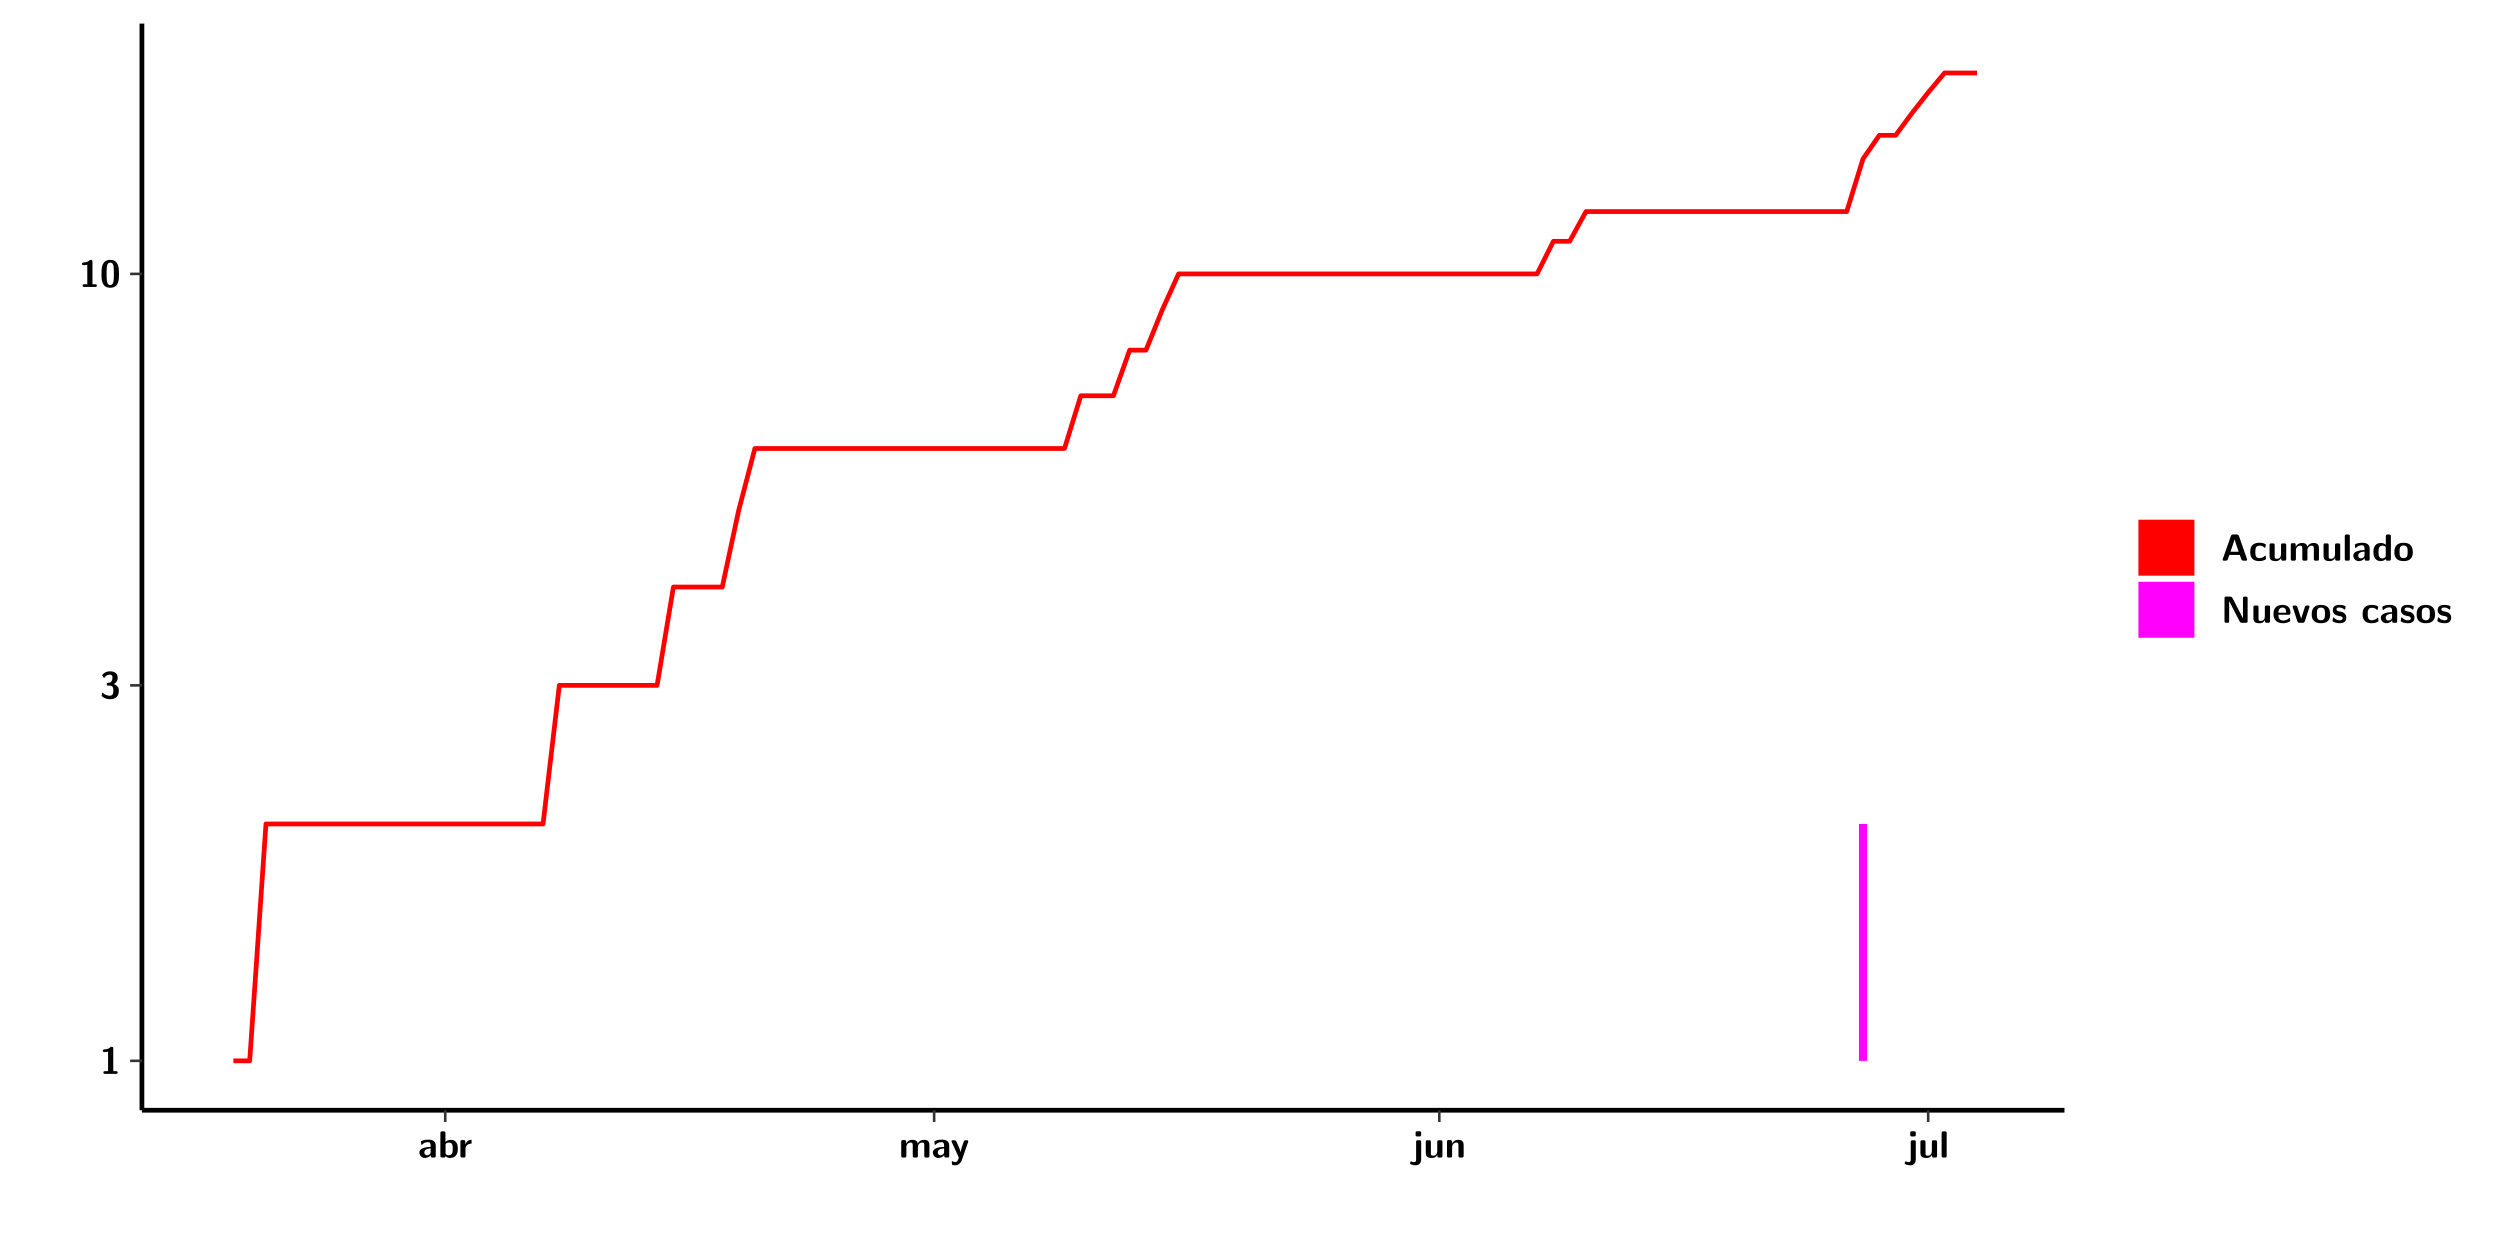
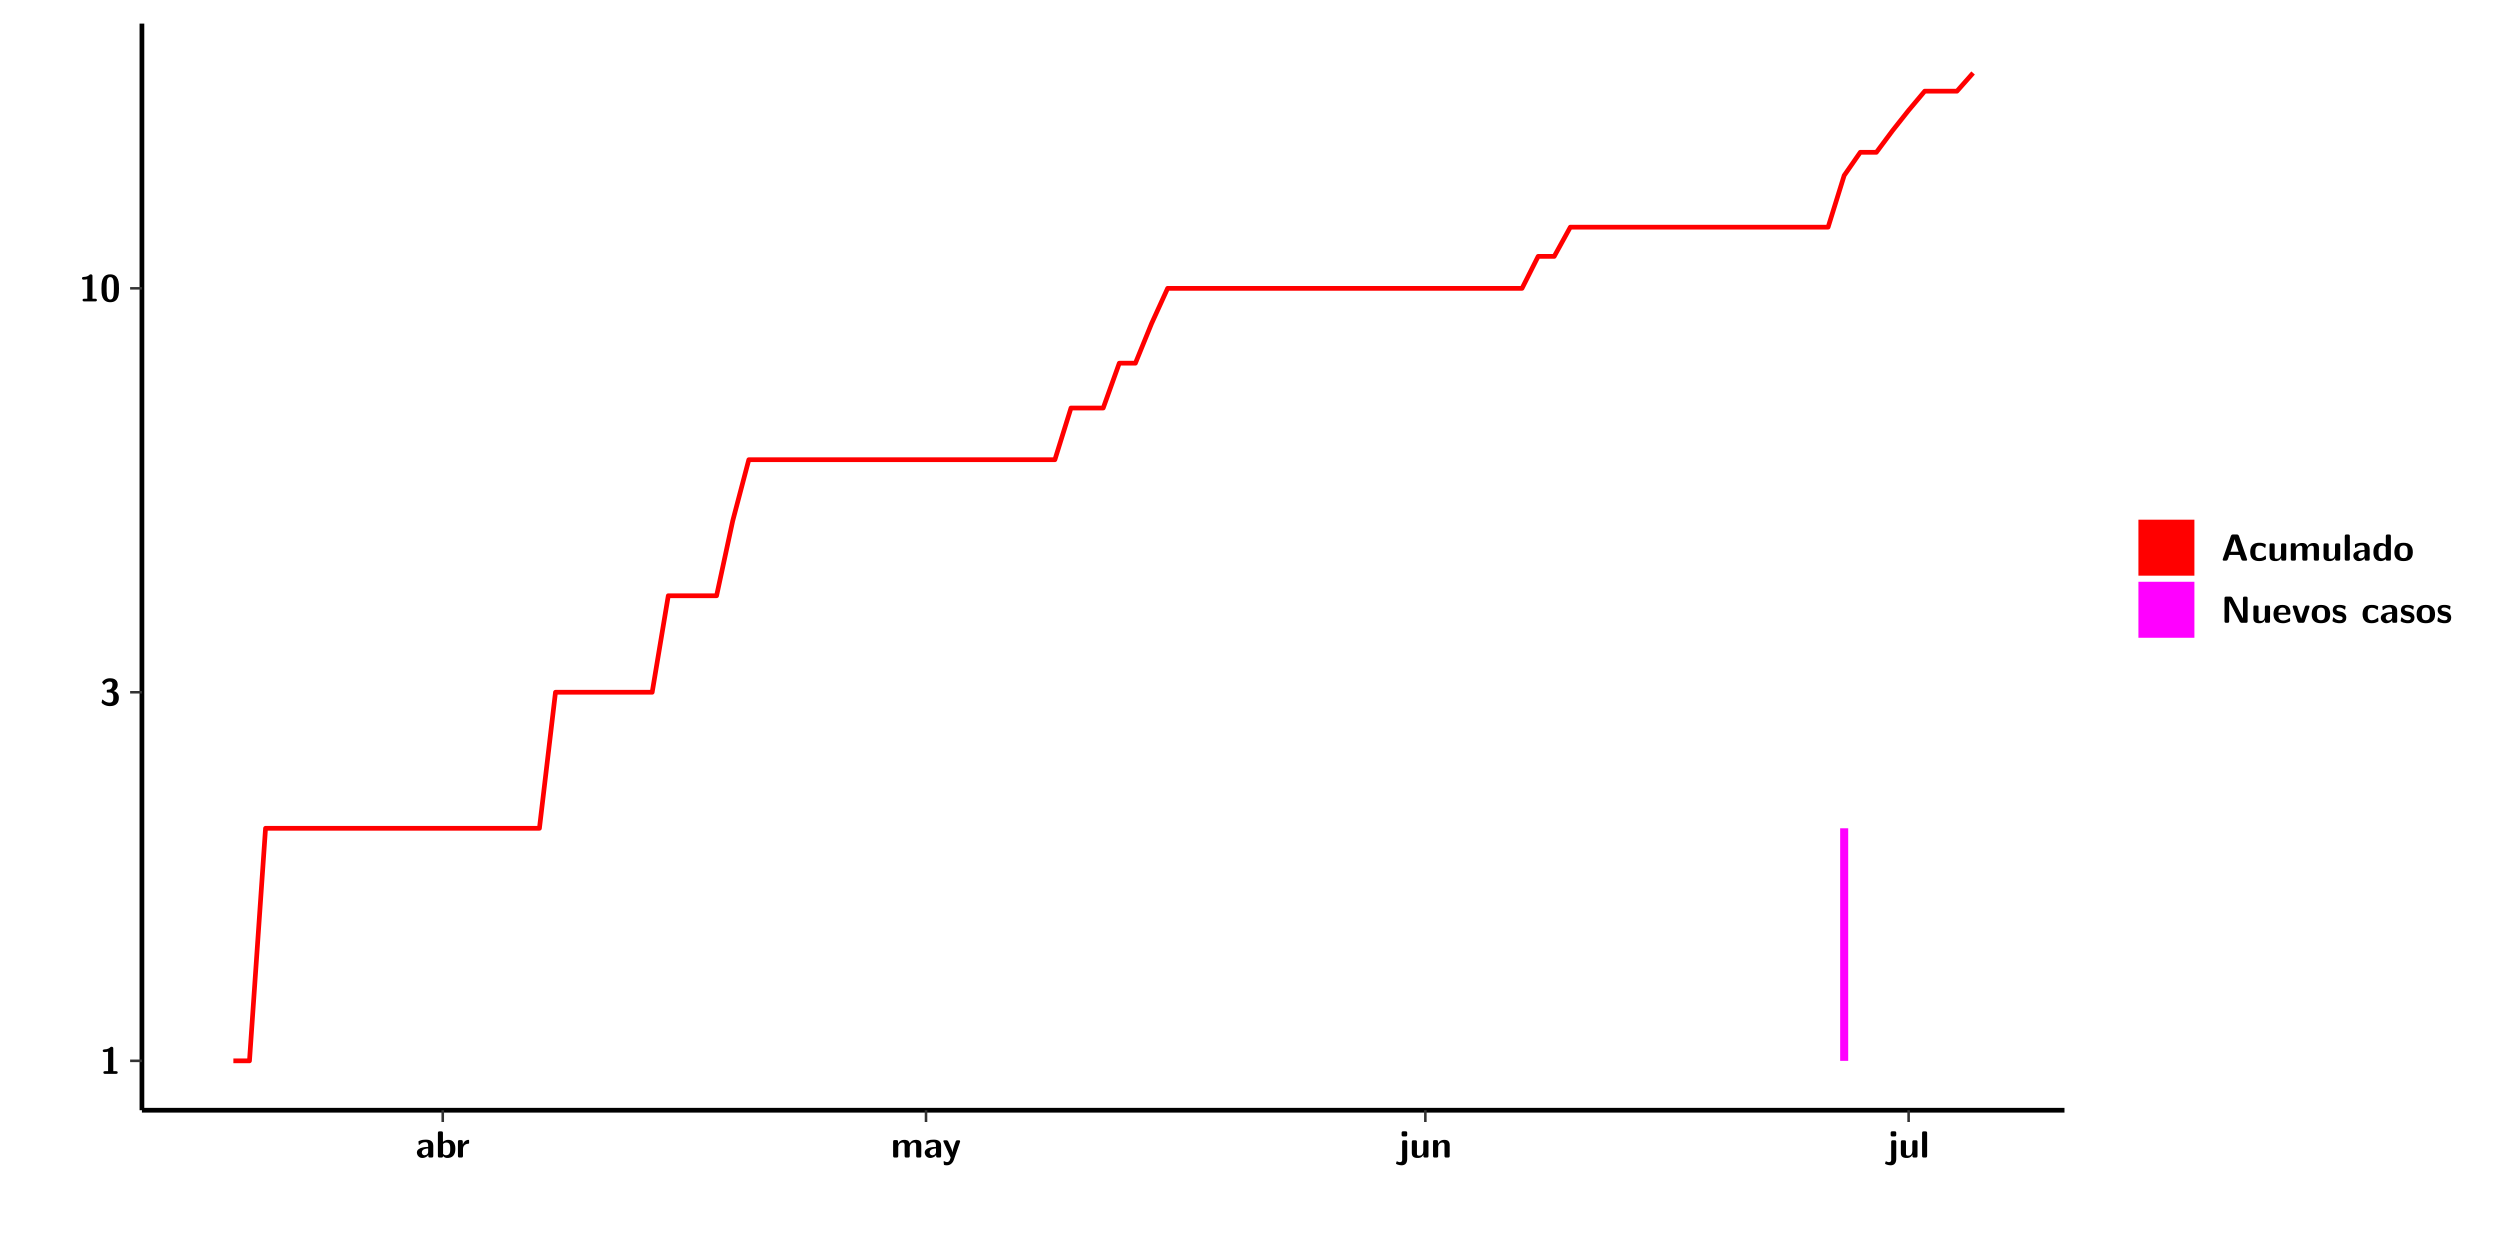
<svg xmlns="http://www.w3.org/2000/svg" xmlns:xlink="http://www.w3.org/1999/xlink" width="579.653pt" height="288pt" viewBox="0 0 579.653 288" version="1.1">
  <defs>
    <g>
      <symbol overflow="visible" id="glyph0-0">
        <path style="stroke:none;" d="" />
      </symbol>
      <symbol overflow="visible" id="glyph0-1">
        <path style="stroke:none;" d="M 3.109 -5.859 C 3.109 -6.016 3.109 -6.281 2.719 -6.281 C 2.547 -6.281 2.516 -6.266 2.406 -6.156 C 2.25 -6.016 1.922 -5.688 1.047 -5.672 C 0.891 -5.672 0.672 -5.609 0.672 -5.359 C 0.672 -5.047 0.969 -5.047 1.094 -5.047 C 1.344 -5.047 1.656 -5.078 1.906 -5.156 L 1.906 -0.625 L 1.234 -0.625 C 1.109 -0.625 0.812 -0.625 0.812 -0.312 C 0.812 0 1.109 0 1.234 0 L 3.719 0 C 3.828 0 4.141 0 4.141 -0.312 C 4.141 -0.625 3.828 -0.625 3.719 -0.625 L 3.109 -0.625 Z M 3.109 -5.859 " />
      </symbol>
      <symbol overflow="visible" id="glyph0-2">
        <path style="stroke:none;" d="M 0.844 -4.859 C 0.906 -4.766 0.953 -4.766 0.969 -4.766 C 1.031 -4.766 1.047 -4.797 1.094 -4.859 C 1.547 -5.5 2.172 -5.5 2.281 -5.5 C 2.844 -5.5 2.922 -5.203 2.922 -4.781 C 2.922 -4.656 2.922 -4.234 2.641 -3.906 C 2.438 -3.656 2.219 -3.641 1.953 -3.625 C 1.859 -3.609 1.688 -3.609 1.672 -3.578 C 1.609 -3.562 1.609 -3.5 1.609 -3.359 L 1.609 -3.203 C 1.609 -2.984 1.609 -2.969 1.844 -2.969 L 2.219 -2.969 C 3.031 -2.969 3.125 -2.469 3.125 -1.797 C 3.125 -1.203 3.062 -0.625 2.266 -0.625 C 1.984 -0.625 1.328 -0.688 0.75 -1.25 C 0.672 -1.328 0.656 -1.328 0.625 -1.328 C 0.531 -1.328 0.516 -1.25 0.516 -1.234 C 0.516 -1.234 0.406 -0.672 0.406 -0.625 C 0.406 -0.516 1.156 0.188 2.312 0.188 C 3.812 0.188 4.406 -0.609 4.406 -1.781 C 4.406 -2.562 3.984 -3.109 3.203 -3.297 C 3.906 -3.688 4.141 -4.266 4.141 -4.766 C 4.141 -6.156 2.891 -6.281 2.328 -6.281 C 1.125 -6.281 0.531 -5.422 0.531 -5.344 C 0.531 -5.297 0.594 -5.219 0.594 -5.219 Z M 0.844 -4.859 " />
      </symbol>
      <symbol overflow="visible" id="glyph0-3">
        <path style="stroke:none;" d="M 4.438 -3 C 4.438 -4.203 4.438 -6.281 2.406 -6.281 C 0.375 -6.281 0.375 -4.219 0.375 -3 C 0.375 -1.812 0.375 0.188 2.406 0.188 C 4.438 0.188 4.438 -1.781 4.438 -3 Z M 2.406 -0.438 C 1.75 -0.438 1.656 -1.25 1.625 -1.484 C 1.562 -1.953 1.562 -2.766 1.562 -3.125 C 1.562 -3.641 1.562 -4.203 1.625 -4.641 C 1.641 -4.875 1.734 -5.641 2.406 -5.641 C 3.047 -5.641 3.156 -4.906 3.188 -4.734 C 3.25 -4.281 3.25 -3.594 3.25 -3.125 C 3.25 -2.625 3.25 -1.953 3.188 -1.469 C 3.156 -1.234 3.062 -0.438 2.406 -0.438 Z M 2.406 -0.438 " />
      </symbol>
      <symbol overflow="visible" id="glyph0-4">
        <path style="stroke:none;" d="M 4.062 -2.766 C 4.062 -4.156 2.734 -4.156 2.297 -4.156 C 1.891 -4.156 1.453 -4.125 0.859 -3.891 C 0.672 -3.797 0.625 -3.781 0.625 -3.688 C 0.625 -3.625 0.688 -3.109 0.688 -3.047 C 0.703 -2.984 0.75 -2.938 0.812 -2.938 C 0.844 -2.938 0.875 -2.969 0.906 -3 C 1.281 -3.391 1.719 -3.578 2.266 -3.578 C 2.734 -3.578 2.875 -3.297 2.875 -2.781 L 2.875 -2.469 C 2.562 -2.469 0.266 -2.453 0.266 -1.172 C 0.266 -0.547 0.766 0.094 1.531 0.094 C 1.828 0.094 2.484 0.016 2.906 -0.594 L 2.906 -0.422 C 2.906 -0.141 2.969 0 3.328 0 L 3.641 0 C 3.984 0 4.062 -0.109 4.062 -0.422 Z M 2.875 -1.344 C 2.875 -0.531 2.047 -0.531 2.016 -0.531 C 1.641 -0.531 1.406 -0.844 1.406 -1.188 C 1.406 -2.047 2.625 -2.109 2.875 -2.109 Z M 2.875 -1.344 " />
      </symbol>
      <symbol overflow="visible" id="glyph0-5">
        <path style="stroke:none;" d="M 1.703 -5.656 C 1.703 -5.938 1.641 -6.078 1.281 -6.078 L 0.953 -6.078 C 0.641 -6.078 0.531 -5.984 0.531 -5.656 L 0.531 -0.422 C 0.531 -0.109 0.625 0 0.953 0 L 1.312 0 C 1.453 0 1.719 0 1.734 -0.344 C 2.125 0.094 2.578 0.094 2.719 0.094 C 4.578 0.094 4.578 -1.594 4.578 -2.031 C 4.578 -2.453 4.578 -4.109 2.938 -4.109 C 2.219 -4.109 1.781 -3.703 1.703 -3.625 Z M 1.734 -3.172 C 1.844 -3.281 2.109 -3.484 2.5 -3.484 C 3.391 -3.484 3.391 -2.672 3.391 -2.016 C 3.391 -1.375 3.391 -0.531 2.406 -0.531 C 2.047 -0.531 1.828 -0.75 1.734 -0.875 Z M 1.734 -3.172 " />
      </symbol>
      <symbol overflow="visible" id="glyph0-6">
        <path style="stroke:none;" d="M 1.703 -2.016 C 1.703 -2.844 2.391 -3.188 2.938 -3.219 C 3.109 -3.234 3.125 -3.234 3.125 -3.469 L 3.125 -3.875 C 3.125 -4.047 3.125 -4.109 2.969 -4.109 C 2.719 -4.109 2.078 -4.031 1.672 -3.078 L 1.656 -3.078 L 1.656 -3.641 C 1.656 -3.922 1.594 -4.062 1.234 -4.062 L 0.953 -4.062 C 0.641 -4.062 0.531 -3.969 0.531 -3.641 L 0.531 -0.422 C 0.531 -0.109 0.625 0 0.953 0 L 1.281 0 C 1.609 0 1.703 -0.109 1.703 -0.422 Z M 1.703 -2.016 " />
      </symbol>
      <symbol overflow="visible" id="glyph0-7">
        <path style="stroke:none;" d="M 7.062 -2.844 C 7.062 -3.75 6.672 -4.109 5.781 -4.109 C 5.156 -4.109 4.688 -3.828 4.359 -3.25 C 4.219 -4.078 3.484 -4.109 3.109 -4.109 C 2.938 -4.109 2.578 -4.109 2.188 -3.828 C 1.906 -3.625 1.734 -3.344 1.672 -3.203 L 1.672 -3.641 C 1.672 -3.922 1.609 -4.062 1.25 -4.062 L 0.953 -4.062 C 0.625 -4.062 0.531 -3.969 0.531 -3.641 L 0.531 -0.422 C 0.531 -0.109 0.625 0 0.953 0 L 1.297 0 C 1.625 0 1.719 -0.109 1.719 -0.422 L 1.719 -2.359 C 1.719 -3.141 2.25 -3.484 2.688 -3.484 C 3.109 -3.484 3.203 -3.297 3.203 -2.828 L 3.203 -0.422 C 3.203 -0.109 3.297 0 3.625 0 L 3.969 0 C 4.297 0 4.391 -0.109 4.391 -0.422 L 4.391 -2.359 C 4.391 -3.141 4.922 -3.484 5.359 -3.484 C 5.781 -3.484 5.875 -3.297 5.875 -2.828 L 5.875 -0.422 C 5.875 -0.109 5.969 0 6.297 0 L 6.641 0 C 6.984 0 7.062 -0.109 7.062 -0.422 Z M 7.062 -2.844 " />
      </symbol>
      <symbol overflow="visible" id="glyph0-8">
        <path style="stroke:none;" d="M 4.109 -3.609 C 4.141 -3.719 4.141 -3.734 4.141 -3.781 C 4.141 -4.016 3.906 -4.016 3.797 -4.016 L 3.609 -4.016 C 3.469 -4.016 3.266 -4.016 3.141 -3.812 C 3.109 -3.766 2.406 -1.828 2.359 -1.25 L 2.344 -1.25 C 2.312 -1.672 1.953 -2.484 1.562 -3.328 C 1.328 -3.891 1.266 -4.016 0.828 -4.016 L 0.594 -4.016 C 0.469 -4.016 0.25 -4.016 0.25 -3.781 C 0.25 -3.75 0.281 -3.688 0.297 -3.641 L 1.953 0 C 1.891 0.188 1.859 0.281 1.828 0.375 C 1.734 0.656 1.578 1.047 1.109 1.047 C 0.812 1.047 0.609 0.922 0.516 0.875 C 0.469 0.844 0.453 0.828 0.422 0.828 C 0.391 0.828 0.312 0.859 0.312 0.969 C 0.312 1.031 0.375 1.641 0.391 1.672 C 0.469 1.781 0.953 1.797 1.094 1.797 C 2.172 1.797 2.609 0.766 2.672 0.547 Z M 4.109 -3.609 " />
      </symbol>
      <symbol overflow="visible" id="glyph0-9">
        <path style="stroke:none;" d="M 1.969 -5.672 C 1.969 -5.953 1.906 -6.094 1.547 -6.094 L 1.094 -6.094 C 0.766 -6.094 0.672 -5.984 0.672 -5.672 L 0.672 -5.312 C 0.672 -5.031 0.734 -4.891 1.094 -4.891 L 1.547 -4.891 C 1.875 -4.891 1.969 -5 1.969 -5.312 Z M 0.797 0.484 C 0.797 0.703 0.797 1.062 0.25 1.062 C 0.156 1.062 -0.094 1.031 -0.266 0.922 C -0.359 0.875 -0.375 0.875 -0.406 0.875 C -0.484 0.875 -0.5 0.922 -0.547 1.094 C -0.609 1.281 -0.625 1.359 -0.625 1.391 C -0.625 1.547 0.109 1.797 0.656 1.797 C 1.625 1.797 1.969 1.141 1.969 0.281 L 1.969 -3.594 C 1.969 -3.875 1.906 -4.016 1.547 -4.016 L 1.219 -4.016 C 0.891 -4.016 0.797 -3.906 0.797 -3.594 Z M 0.797 0.484 " />
      </symbol>
      <symbol overflow="visible" id="glyph0-10">
        <path style="stroke:none;" d="M 4.391 -3.594 C 4.391 -3.875 4.328 -4.016 3.969 -4.016 L 3.609 -4.016 C 3.281 -4.016 3.188 -3.906 3.188 -3.594 L 3.188 -1.516 C 3.188 -0.938 2.891 -0.438 2.266 -0.438 C 1.766 -0.438 1.719 -0.562 1.719 -1.031 L 1.719 -3.594 C 1.719 -3.875 1.656 -4.016 1.297 -4.016 L 0.953 -4.016 C 0.625 -4.016 0.531 -3.922 0.531 -3.594 L 0.531 -1.109 C 0.531 -0.172 1.031 0.094 1.953 0.094 C 2.188 0.094 2.812 0.094 3.219 -0.656 L 3.219 -0.422 C 3.219 -0.141 3.281 0 3.641 0 L 3.969 0 C 4.297 0 4.391 -0.109 4.391 -0.422 Z M 4.391 -3.594 " />
      </symbol>
      <symbol overflow="visible" id="glyph0-11">
        <path style="stroke:none;" d="M 4.391 -2.844 C 4.391 -3.75 4 -4.109 3.109 -4.109 C 2.188 -4.109 1.781 -3.438 1.672 -3.203 L 1.672 -3.641 C 1.672 -3.922 1.609 -4.062 1.25 -4.062 L 0.953 -4.062 C 0.625 -4.062 0.531 -3.969 0.531 -3.641 L 0.531 -0.422 C 0.531 -0.109 0.625 0 0.953 0 L 1.297 0 C 1.625 0 1.719 -0.109 1.719 -0.422 L 1.719 -2.359 C 1.719 -3.125 2.219 -3.484 2.688 -3.484 C 3.109 -3.484 3.188 -3.281 3.188 -2.828 L 3.188 -0.422 C 3.188 -0.141 3.25 0 3.609 0 L 3.969 0 C 4.297 0 4.391 -0.109 4.391 -0.422 Z M 4.391 -2.844 " />
      </symbol>
      <symbol overflow="visible" id="glyph0-12">
        <path style="stroke:none;" d="M 1.703 -5.656 C 1.703 -5.938 1.641 -6.078 1.281 -6.078 L 0.953 -6.078 C 0.641 -6.078 0.531 -5.984 0.531 -5.656 L 0.531 -0.422 C 0.531 -0.109 0.625 0 0.953 0 L 1.281 0 C 1.609 0 1.703 -0.109 1.703 -0.422 Z M 1.703 -5.656 " />
      </symbol>
      <symbol overflow="visible" id="glyph0-13">
        <path style="stroke:none;" d="M 4.156 -5.703 C 4.031 -6.078 3.766 -6.078 3.594 -6.078 L 2.828 -6.078 C 2.641 -6.078 2.391 -6.078 2.266 -5.703 L 0.406 -0.406 C 0.375 -0.297 0.375 -0.281 0.375 -0.234 C 0.375 0 0.594 0 0.703 0 L 1.031 0 C 1.188 0 1.453 0 1.578 -0.344 L 1.922 -1.328 L 4.344 -1.328 L 4.641 -0.484 C 4.75 -0.172 4.812 0 5.234 0 L 5.703 0 C 5.828 0 6.047 0 6.047 -0.234 C 6.047 -0.281 6.047 -0.297 6 -0.406 Z M 2.812 -3.938 C 2.938 -4.328 3.062 -4.656 3.125 -4.969 L 3.141 -4.969 C 3.188 -4.766 3.188 -4.75 3.25 -4.547 L 4.078 -2.078 L 2.188 -2.078 Z M 2.812 -3.938 " />
      </symbol>
      <symbol overflow="visible" id="glyph0-14">
        <path style="stroke:none;" d="M 4 -0.438 C 4 -0.531 3.969 -0.938 3.953 -1.047 C 3.953 -1.078 3.938 -1.172 3.844 -1.172 C 3.812 -1.172 3.797 -1.172 3.703 -1.078 C 3.562 -0.953 3.141 -0.594 2.422 -0.594 C 1.516 -0.594 1.516 -1.469 1.516 -2.031 C 1.516 -2.75 1.562 -3.484 2.453 -3.484 C 3.031 -3.484 3.266 -3.344 3.578 -3.078 C 3.688 -2.984 3.703 -2.984 3.734 -2.984 C 3.828 -2.984 3.844 -3.062 3.844 -3.094 C 3.859 -3.172 3.953 -3.656 3.953 -3.703 C 3.953 -3.781 3.891 -3.812 3.75 -3.891 C 3.328 -4.078 3.062 -4.156 2.453 -4.156 C 1.141 -4.156 0.328 -3.547 0.328 -2.016 C 0.328 -0.562 1.078 0.094 2.406 0.094 C 2.641 0.094 3.172 0.094 3.75 -0.203 C 4 -0.344 4 -0.344 4 -0.438 Z M 4 -0.438 " />
      </symbol>
      <symbol overflow="visible" id="glyph0-15">
        <path style="stroke:none;" d="M 4.375 -5.656 C 4.375 -5.938 4.312 -6.078 3.953 -6.078 L 3.625 -6.078 C 3.297 -6.078 3.203 -5.969 3.203 -5.656 L 3.203 -3.672 C 2.812 -4.047 2.375 -4.109 2.109 -4.109 C 0.328 -4.109 0.328 -2.422 0.328 -2 C 0.328 -1.594 0.328 0.094 2.062 0.094 C 2.422 0.094 2.812 -0.016 3.188 -0.406 C 3.188 -0.094 3.297 0 3.609 0 L 3.953 0 C 4.281 0 4.375 -0.109 4.375 -0.422 Z M 3.188 -1.094 C 3.188 -0.953 3.188 -0.875 2.922 -0.688 C 2.703 -0.547 2.5 -0.531 2.406 -0.531 C 1.516 -0.531 1.516 -1.344 1.516 -2 C 1.516 -2.656 1.516 -3.484 2.5 -3.484 C 2.75 -3.484 2.984 -3.391 3.188 -3.203 Z M 3.188 -1.094 " />
      </symbol>
      <symbol overflow="visible" id="glyph0-16">
        <path style="stroke:none;" d="M 4.547 -1.969 C 4.547 -3.406 3.844 -4.156 2.406 -4.156 C 0.953 -4.156 0.266 -3.391 0.266 -1.969 C 0.266 -0.547 1.031 0.094 2.406 0.094 C 3.781 0.094 4.547 -0.531 4.547 -1.969 Z M 2.406 -0.594 C 1.469 -0.594 1.469 -1.375 1.469 -2.078 C 1.469 -2.75 1.469 -3.531 2.406 -3.531 C 3.344 -3.531 3.344 -2.766 3.344 -2.078 C 3.344 -1.391 3.344 -0.594 2.406 -0.594 Z M 2.406 -0.594 " />
      </symbol>
      <symbol overflow="visible" id="glyph0-17">
        <path style="stroke:none;" d="M 2.656 -5.734 C 2.469 -6.078 2.203 -6.078 2.031 -6.078 L 1.219 -6.078 C 0.906 -6.078 0.797 -5.984 0.797 -5.656 L 0.797 -0.422 C 0.797 -0.109 0.891 0 1.219 0 L 1.453 0 C 1.781 0 1.875 -0.109 1.875 -0.422 L 1.875 -5.016 L 1.891 -5.016 L 4.297 -0.344 C 4.484 0 4.75 0 4.922 0 L 5.734 0 C 6.062 0 6.156 -0.109 6.156 -0.422 L 6.156 -5.656 C 6.156 -5.938 6.094 -6.078 5.734 -6.078 L 5.5 -6.078 C 5.156 -6.078 5.078 -5.969 5.078 -5.656 L 5.078 -1.062 L 5.062 -1.062 Z M 2.656 -5.734 " />
      </symbol>
      <symbol overflow="visible" id="glyph0-18">
        <path style="stroke:none;" d="M 3.781 -1.875 C 3.984 -1.875 4.203 -1.891 4.203 -2.281 C 4.203 -3.406 3.672 -4.156 2.359 -4.156 C 0.969 -4.156 0.266 -3.375 0.266 -2.047 C 0.266 -0.609 1.109 0.094 2.484 0.094 C 2.812 0.094 3.312 0.047 3.891 -0.234 C 4.078 -0.328 4.141 -0.359 4.141 -0.469 C 4.141 -0.531 4.125 -0.781 4.109 -0.844 C 4.078 -1.125 4.062 -1.125 3.984 -1.125 C 3.953 -1.125 3.938 -1.125 3.844 -1.047 C 3.328 -0.594 2.797 -0.531 2.516 -0.531 C 1.531 -0.531 1.422 -1.312 1.391 -1.875 Z M 1.406 -2.344 C 1.422 -2.875 1.609 -3.531 2.359 -3.531 C 3.062 -3.531 3.203 -3.031 3.219 -2.344 Z M 1.406 -2.344 " />
      </symbol>
      <symbol overflow="visible" id="glyph0-19">
        <path style="stroke:none;" d="M 4.109 -3.609 C 4.141 -3.719 4.141 -3.75 4.141 -3.766 C 4.141 -4.016 3.922 -4.016 3.797 -4.016 L 3.609 -4.016 C 3.25 -4.016 3.141 -3.891 3.062 -3.641 L 2.203 -0.984 L 1.328 -3.641 C 1.266 -3.828 1.203 -4.016 0.781 -4.016 L 0.578 -4.016 C 0.453 -4.016 0.234 -4.016 0.234 -3.766 C 0.234 -3.75 0.234 -3.719 0.266 -3.609 L 1.312 -0.375 C 1.438 0 1.703 0 1.859 0 L 2.5 0 C 2.672 0 2.938 0 3.062 -0.375 Z M 4.109 -3.609 " />
      </symbol>
      <symbol overflow="visible" id="glyph0-20">
        <path style="stroke:none;" d="M 3.469 -1.234 C 3.469 -1.734 3.203 -2.031 3.047 -2.172 C 2.703 -2.484 2.391 -2.547 2.031 -2.609 C 1.547 -2.703 1.188 -2.766 1.188 -3.109 C 1.188 -3.469 1.484 -3.547 1.828 -3.547 C 2.406 -3.547 2.719 -3.328 2.953 -3.125 C 3.047 -3.047 3.062 -3.047 3.094 -3.047 C 3.188 -3.047 3.203 -3.125 3.203 -3.156 C 3.219 -3.219 3.312 -3.719 3.312 -3.766 C 3.312 -3.906 2.844 -4.031 2.75 -4.062 C 2.406 -4.156 2.125 -4.156 1.891 -4.156 C 1.5 -4.156 0.328 -4.156 0.328 -2.906 C 0.328 -2.484 0.516 -2.219 0.75 -2 C 1.062 -1.734 1.406 -1.672 1.906 -1.562 C 2.156 -1.531 2.609 -1.453 2.609 -1.062 C 2.609 -0.656 2.266 -0.594 1.922 -0.594 C 1.531 -0.594 1.047 -0.703 0.625 -1.188 C 0.594 -1.234 0.562 -1.266 0.516 -1.266 C 0.422 -1.266 0.406 -1.188 0.391 -1.125 C 0.375 -1.016 0.266 -0.516 0.266 -0.422 C 0.266 -0.266 0.922 -0.062 0.922 -0.047 C 1.406 0.094 1.766 0.094 1.922 0.094 C 2.359 0.094 3.469 0.062 3.469 -1.234 Z M 3.469 -1.234 " />
      </symbol>
    </g>
    <clipPath id="clip1">
      <path d="M 0 0 L 576.008 0 L 576.008 288 L 0 288 Z M 0 0 " />
    </clipPath>
    <clipPath id="clip2">
      <path d="M 32.906 5.477 L 478.672 5.477 L 478.672 257.414 L 32.906 257.414 Z M 32.906 5.477 " />
    </clipPath>
  </defs>
  <g id="surface1">
    <g clip-path="url(#clip1)" clip-rule="nonzero">
      <path style="fill-rule:nonzero;fill:rgb(100%,100%,100%);fill-opacity:1;stroke-width:0.598;stroke-linecap:round;stroke-linejoin:round;stroke:rgb(100%,100%,100%);stroke-opacity:1;stroke-miterlimit:10;" d="M 0 0 L 0 288.004 L 576.008 288.004 L 576.008 0 Z M 0 0 " transform="matrix(1,0,0,-1,0,288)" />
    </g>
    <g clip-path="url(#clip2)" clip-rule="nonzero">
      <path style=" stroke:none;fill-rule:nonzero;fill:rgb(100%,100%,100%);fill-opacity:1;" d="M 32.906 257.414 L 32.906 5.477 L 478.672 5.477 L 478.672 257.414 Z M 32.906 257.414 " />
    </g>
-     <path style=" stroke:none;fill-rule:nonzero;fill:rgb(100%,0%,100%);fill-opacity:1;" d="M 431.02 245.969 L 431.02 191.043 L 432.902 191.043 L 432.902 245.969 Z M 431.02 245.969 " />
-     <path style="fill:none;stroke-width:1.096;stroke-linecap:butt;stroke-linejoin:round;stroke:rgb(100%,0%,0%);stroke-opacity:1;stroke-miterlimit:10;" d="M 54.117 42.031 L 57.895 42.031 L 61.668 96.957 L 125.91 96.957 L 129.684 129.086 L 152.352 129.086 L 156.137 151.883 L 167.465 151.883 L 171.25 169.566 L 175.027 184.012 L 246.816 184.012 L 250.594 196.238 L 258.156 196.238 L 261.93 206.816 L 265.707 206.816 L 269.484 216.141 L 273.27 224.492 L 356.387 224.492 L 360.176 232.055 L 363.949 232.055 L 367.727 238.945 L 428.18 238.945 L 431.957 251.16 L 435.742 256.621 L 439.516 256.621 L 443.293 261.742 L 447.07 266.543 L 450.855 271.078 L 458.406 271.078 " transform="matrix(1,0,0,-1,0,288)" />
+     <path style=" stroke:none;fill-rule:nonzero;fill:rgb(100%,0%,100%);fill-opacity:1;" d="M 426.664 245.969 L 426.664 192.047 L 428.527 192.047 L 428.527 245.969 Z M 426.664 245.969 " />
+     <path style="fill:none;stroke-width:1.096;stroke-linecap:butt;stroke-linejoin:round;stroke:rgb(100%,0%,0%);stroke-opacity:1;stroke-miterlimit:10;" d="M 54.109 42.031 L 57.844 42.031 L 61.57 95.953 L 125.074 95.953 L 128.797 127.492 L 151.215 127.492 L 154.949 149.871 L 166.148 149.871 L 169.887 167.227 L 173.621 181.41 L 244.586 181.41 L 248.32 193.398 L 255.793 193.398 L 259.52 203.789 L 263.258 203.789 L 266.992 212.953 L 270.727 221.145 L 352.902 221.145 L 356.637 228.555 L 360.363 228.555 L 364.098 235.332 L 423.867 235.332 L 427.594 247.316 L 431.328 252.688 L 435.062 252.688 L 438.801 257.707 L 442.535 262.418 L 446.273 266.863 L 453.746 266.863 L 457.48 271.078 " transform="matrix(1,0,0,-1,0,288)" />
    <path style="fill:none;stroke-width:1.096;stroke-linecap:butt;stroke-linejoin:round;stroke:rgb(0%,0%,0%);stroke-opacity:1;stroke-miterlimit:10;" d="M 32.906 30.586 L 32.906 282.523 " transform="matrix(1,0,0,-1,0,288)" />
    <g style="fill:rgb(0%,0%,0%);fill-opacity:1;">
      <use xlink:href="#glyph0-1" x="23.153" y="248.986" />
    </g>
    <g style="fill:rgb(0%,0%,0%);fill-opacity:1;">
-       <use xlink:href="#glyph0-2" x="23.153" y="161.933" />
+       <use xlink:href="#glyph0-2" x="23.153" y="163.537" />
    </g>
    <g style="fill:rgb(0%,0%,0%);fill-opacity:1;">
-       <use xlink:href="#glyph0-1" x="18.331" y="66.531" />
-       <use xlink:href="#glyph0-3" x="23.153" y="66.531" />
+       <use xlink:href="#glyph0-1" x="18.331" y="69.888" />
+       <use xlink:href="#glyph0-3" x="23.153" y="69.888" />
    </g>
    <path style="fill:none;stroke-width:0.598;stroke-linecap:butt;stroke-linejoin:round;stroke:rgb(20%,20%,20%);stroke-opacity:1;stroke-miterlimit:10;" d="M 30.168 42.031 L 32.906 42.031 " transform="matrix(1,0,0,-1,0,288)" />
-     <path style="fill:none;stroke-width:0.598;stroke-linecap:butt;stroke-linejoin:round;stroke:rgb(20%,20%,20%);stroke-opacity:1;stroke-miterlimit:10;" d="M 30.168 129.086 L 32.906 129.086 " transform="matrix(1,0,0,-1,0,288)" />
-     <path style="fill:none;stroke-width:0.598;stroke-linecap:butt;stroke-linejoin:round;stroke:rgb(20%,20%,20%);stroke-opacity:1;stroke-miterlimit:10;" d="M 30.168 224.492 L 32.906 224.492 " transform="matrix(1,0,0,-1,0,288)" />
+     <path style="fill:none;stroke-width:0.598;stroke-linecap:butt;stroke-linejoin:round;stroke:rgb(20%,20%,20%);stroke-opacity:1;stroke-miterlimit:10;" d="M 30.168 127.492 L 32.906 127.492 " transform="matrix(1,0,0,-1,0,288)" />
+     <path style="fill:none;stroke-width:0.598;stroke-linecap:butt;stroke-linejoin:round;stroke:rgb(20%,20%,20%);stroke-opacity:1;stroke-miterlimit:10;" d="M 30.168 221.145 L 32.906 221.145 " transform="matrix(1,0,0,-1,0,288)" />
    <path style="fill:none;stroke-width:1.096;stroke-linecap:butt;stroke-linejoin:round;stroke:rgb(0%,0%,0%);stroke-opacity:1;stroke-miterlimit:10;" d="M 32.906 30.586 L 478.672 30.586 " transform="matrix(1,0,0,-1,0,288)" />
-     <path style="fill:none;stroke-width:0.598;stroke-linecap:butt;stroke-linejoin:round;stroke:rgb(20%,20%,20%);stroke-opacity:1;stroke-miterlimit:10;" d="M 103.234 27.848 L 103.234 30.586 " transform="matrix(1,0,0,-1,0,288)" />
-     <path style="fill:none;stroke-width:0.598;stroke-linecap:butt;stroke-linejoin:round;stroke:rgb(20%,20%,20%);stroke-opacity:1;stroke-miterlimit:10;" d="M 216.59 27.848 L 216.59 30.586 " transform="matrix(1,0,0,-1,0,288)" />
-     <path style="fill:none;stroke-width:0.598;stroke-linecap:butt;stroke-linejoin:round;stroke:rgb(20%,20%,20%);stroke-opacity:1;stroke-miterlimit:10;" d="M 333.723 27.848 L 333.723 30.586 " transform="matrix(1,0,0,-1,0,288)" />
-     <path style="fill:none;stroke-width:0.598;stroke-linecap:butt;stroke-linejoin:round;stroke:rgb(20%,20%,20%);stroke-opacity:1;stroke-miterlimit:10;" d="M 447.07 27.848 L 447.07 30.586 " transform="matrix(1,0,0,-1,0,288)" />
+     <path style="fill:none;stroke-width:0.598;stroke-linecap:butt;stroke-linejoin:round;stroke:rgb(20%,20%,20%);stroke-opacity:1;stroke-miterlimit:10;" d="M 102.656 27.848 L 102.656 30.586 " transform="matrix(1,0,0,-1,0,288)" />
+     <path style="fill:none;stroke-width:0.598;stroke-linecap:butt;stroke-linejoin:round;stroke:rgb(20%,20%,20%);stroke-opacity:1;stroke-miterlimit:10;" d="M 214.707 27.848 L 214.707 30.586 " transform="matrix(1,0,0,-1,0,288)" />
+     <path style="fill:none;stroke-width:0.598;stroke-linecap:butt;stroke-linejoin:round;stroke:rgb(20%,20%,20%);stroke-opacity:1;stroke-miterlimit:10;" d="M 330.484 27.848 L 330.484 30.586 " transform="matrix(1,0,0,-1,0,288)" />
+     <path style="fill:none;stroke-width:0.598;stroke-linecap:butt;stroke-linejoin:round;stroke:rgb(20%,20%,20%);stroke-opacity:1;stroke-miterlimit:10;" d="M 442.535 27.848 L 442.535 30.586 " transform="matrix(1,0,0,-1,0,288)" />
    <g style="fill:rgb(0%,0%,0%);fill-opacity:1;">
-       <use xlink:href="#glyph0-4" x="96.974" y="268.394" />
-       <use xlink:href="#glyph0-5" x="101.577" y="268.394" />
+       <use xlink:href="#glyph0-4" x="96.396" y="268.394" />
+       <use xlink:href="#glyph0-5" x="100.999" y="268.394" />
    </g>
    <g style="fill:rgb(0%,0%,0%);fill-opacity:1;">
-       <use xlink:href="#glyph0-6" x="106.224" y="268.394" />
+       <use xlink:href="#glyph0-6" x="105.646" y="268.394" />
    </g>
    <g style="fill:rgb(0%,0%,0%);fill-opacity:1;">
-       <use xlink:href="#glyph0-7" x="208.429" y="268.394" />
-       <use xlink:href="#glyph0-4" x="216.027" y="268.394" />
+       <use xlink:href="#glyph0-7" x="206.546" y="268.394" />
+       <use xlink:href="#glyph0-4" x="214.144" y="268.394" />
    </g>
    <g style="fill:rgb(0%,0%,0%);fill-opacity:1;">
-       <use xlink:href="#glyph0-8" x="220.358" y="268.394" />
+       <use xlink:href="#glyph0-8" x="218.475" y="268.394" />
    </g>
    <g style="fill:rgb(0%,0%,0%);fill-opacity:1;">
-       <use xlink:href="#glyph0-9" x="327.545" y="268.394" />
-       <use xlink:href="#glyph0-10" x="330.053" y="268.394" />
-       <use xlink:href="#glyph0-11" x="334.972" y="268.394" />
+       <use xlink:href="#glyph0-9" x="324.307" y="268.394" />
+       <use xlink:href="#glyph0-10" x="326.815" y="268.394" />
+       <use xlink:href="#glyph0-11" x="331.734" y="268.394" />
    </g>
    <g style="fill:rgb(0%,0%,0%);fill-opacity:1;">
-       <use xlink:href="#glyph0-9" x="442.229" y="268.394" />
-       <use xlink:href="#glyph0-10" x="444.737" y="268.394" />
-       <use xlink:href="#glyph0-12" x="449.656" y="268.394" />
+       <use xlink:href="#glyph0-9" x="437.696" y="268.394" />
+       <use xlink:href="#glyph0-10" x="440.204" y="268.394" />
+       <use xlink:href="#glyph0-12" x="445.123" y="268.394" />
    </g>
    <path style=" stroke:none;fill-rule:nonzero;fill:rgb(100%,100%,100%);fill-opacity:1;" d="M 489.629 154.062 L 489.629 108.828 L 570.527 108.828 L 570.527 154.062 Z M 489.629 154.062 " />
    <path style=" stroke:none;fill-rule:nonzero;fill:rgb(100%,0%,0%);fill-opacity:1;" d="M 495.816 133.477 L 495.816 120.496 L 508.797 120.496 L 508.797 133.477 Z M 495.816 133.477 " />
    <path style=" stroke:none;fill-rule:nonzero;fill:rgb(100%,0%,100%);fill-opacity:1;" d="M 495.816 147.875 L 495.816 134.891 L 508.797 134.891 L 508.797 147.875 Z M 495.816 147.875 " />
    <g style="fill:rgb(0%,0%,0%);fill-opacity:1;">
      <use xlink:href="#glyph0-13" x="514.979" y="130.002" />
      <use xlink:href="#glyph0-14" x="521.408" y="130.002" />
      <use xlink:href="#glyph0-10" x="525.694" y="130.002" />
      <use xlink:href="#glyph0-7" x="530.613" y="130.002" />
      <use xlink:href="#glyph0-10" x="538.212" y="130.002" />
      <use xlink:href="#glyph0-12" x="543.131" y="130.002" />
      <use xlink:href="#glyph0-4" x="545.372" y="130.002" />
      <use xlink:href="#glyph0-15" x="549.975" y="130.002" />
      <use xlink:href="#glyph0-16" x="554.894" y="130.002" />
    </g>
    <g style="fill:rgb(0%,0%,0%);fill-opacity:1;">
      <use xlink:href="#glyph0-17" x="514.979" y="144.408" />
      <use xlink:href="#glyph0-10" x="521.944" y="144.408" />
      <use xlink:href="#glyph0-18" x="526.864" y="144.408" />
      <use xlink:href="#glyph0-19" x="531.345" y="144.408" />
      <use xlink:href="#glyph0-16" x="535.728" y="144.408" />
      <use xlink:href="#glyph0-20" x="540.55" y="144.408" />
    </g>
    <g style="fill:rgb(0%,0%,0%);fill-opacity:1;">
      <use xlink:href="#glyph0-14" x="547.465" y="144.408" />
      <use xlink:href="#glyph0-4" x="551.751" y="144.408" />
      <use xlink:href="#glyph0-20" x="556.354" y="144.408" />
      <use xlink:href="#glyph0-16" x="560.051" y="144.408" />
      <use xlink:href="#glyph0-20" x="564.872" y="144.408" />
    </g>
  </g>
</svg>
